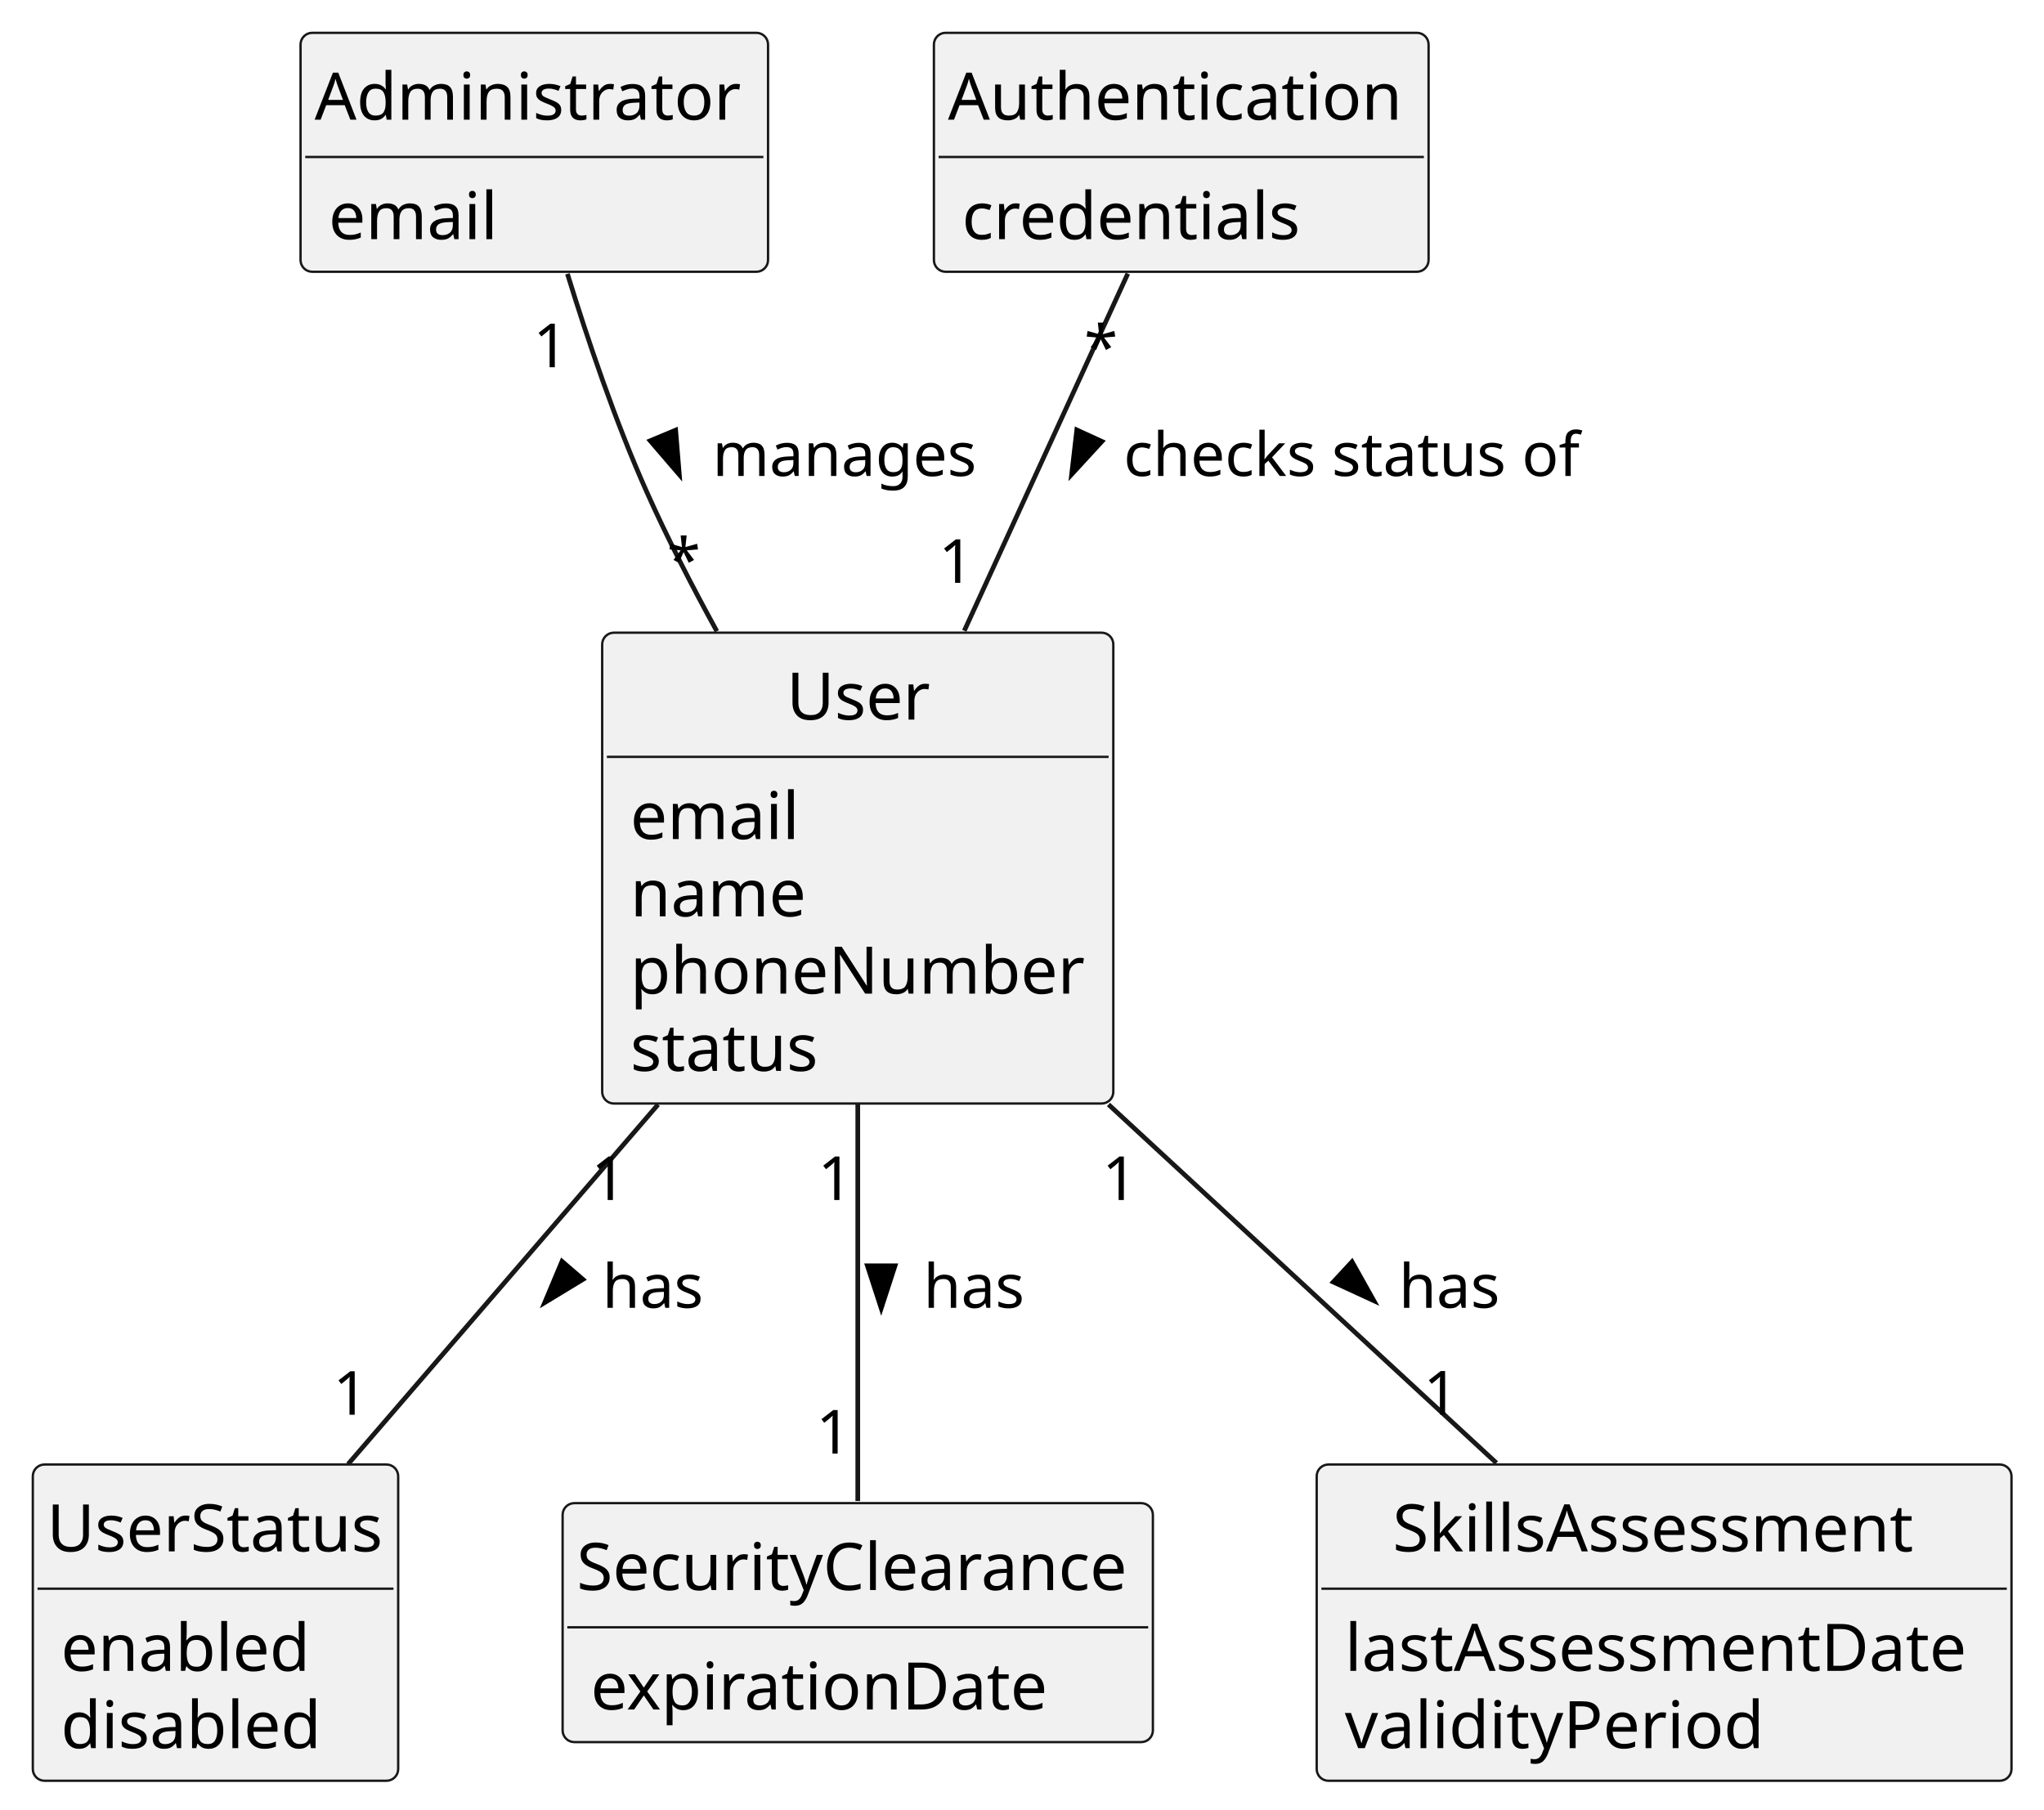
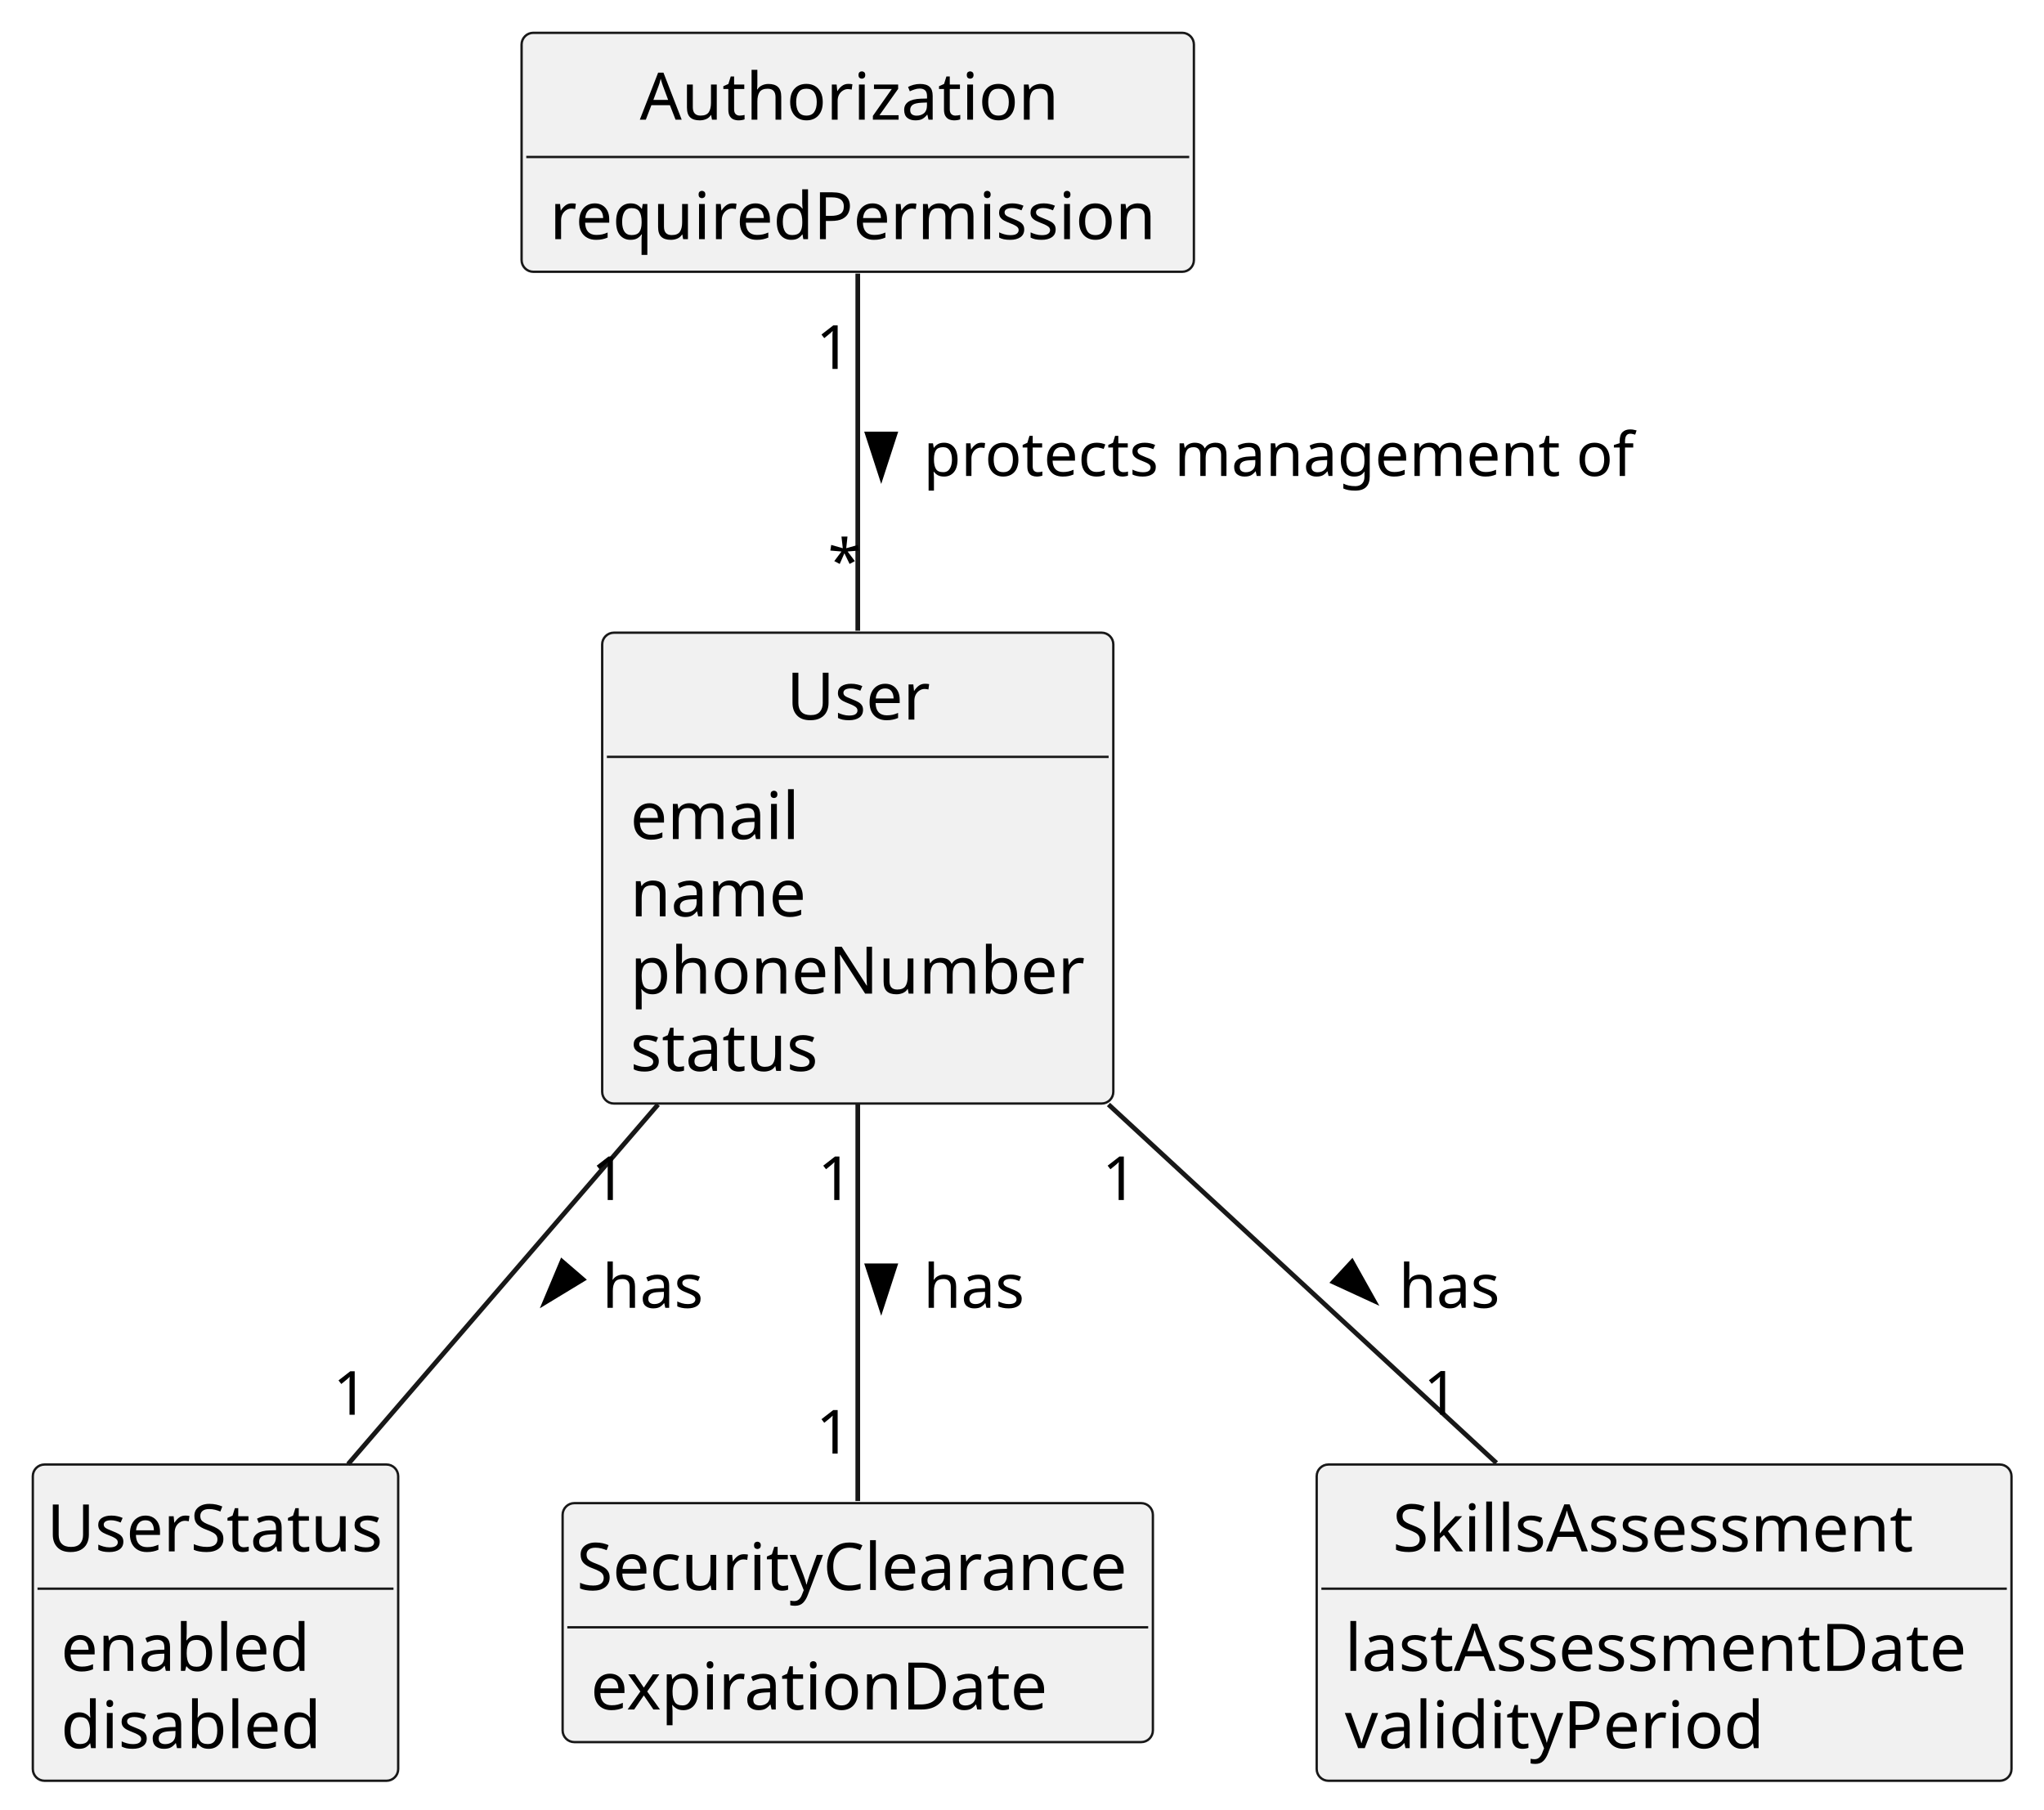
<svg xmlns="http://www.w3.org/2000/svg" contentStyleType="text/css" data-diagram-type="CLASS" height="386px" preserveAspectRatio="none" style="width:436px;height:386px;background:#FFFFFF;" version="1.1" viewBox="0 0 436 386" width="436px" zoomAndPan="magnify">
  <defs />
  <g>
-     <g class="entity" data-qualified-name="Administrator" data-source-line="11" id="ent0002">
-       <rect fill="#F1F1F1" height="50.977" rx="2.5" ry="2.5" style="stroke:#181818;stroke-width:0.5;" width="99.721" x="64.11" y="7" />
-       <text fill="#000000" font-family="sans-serif" font-size="14" lengthAdjust="spacing" textLength="93.721" x="67.11" y="25.535">Administrator</text>
-       <line style="stroke:#181818;stroke-width:0.5;" x1="65.11" x2="162.831" y1="33.488" y2="33.488" />
-       <text fill="#000000" font-family="sans-serif" font-size="14" lengthAdjust="spacing" textLength="36.695" x="70.11" y="51.023">email</text>
-     </g>
-     <g class="entity" data-qualified-name="User" data-source-line="15" id="ent0003">
+     <g class="entity" data-qualified-name="User" data-source-line="11" id="ent0002">
      <rect fill="#F1F1F1" height="100.441" rx="2.5" ry="2.5" style="stroke:#181818;stroke-width:0.5;" width="109.029" x="128.45" y="134.97" />
      <text fill="#000000" font-family="sans-serif" font-size="14" lengthAdjust="spacing" textLength="30.365" x="167.782" y="153.505">User</text>
      <line style="stroke:#181818;stroke-width:0.5;" x1="129.45" x2="236.479" y1="161.458" y2="161.458" />
      <text fill="#000000" font-family="sans-serif" font-size="14" lengthAdjust="spacing" textLength="36.695" x="134.45" y="178.993">email</text>
      <text fill="#000000" font-family="sans-serif" font-size="14" lengthAdjust="spacing" textLength="37.29" x="134.45" y="195.482">name</text>
      <text fill="#000000" font-family="sans-serif" font-size="14" lengthAdjust="spacing" textLength="97.029" x="134.45" y="211.97">phoneNumber</text>
      <text fill="#000000" font-family="sans-serif" font-size="14" lengthAdjust="spacing" textLength="41.166" x="134.45" y="228.458">status</text>
    </g>
-     <g class="entity" data-qualified-name="UserStatus" data-source-line="22" id="ent0004">
+     <g class="entity" data-qualified-name="UserStatus" data-source-line="18" id="ent0003">
      <rect fill="#F1F1F1" height="67.465" rx="2.5" ry="2.5" style="stroke:#181818;stroke-width:0.5;" width="77.935" x="7" y="312.42" />
      <text fill="#000000" font-family="sans-serif" font-size="14" lengthAdjust="spacing" textLength="71.935" x="10" y="330.955">UserStatus</text>
      <line style="stroke:#181818;stroke-width:0.5;" x1="8" x2="83.935" y1="338.908" y2="338.908" />
      <text fill="#000000" font-family="sans-serif" font-size="14" lengthAdjust="spacing" textLength="53.69" x="13" y="356.443">enabled</text>
      <text fill="#000000" font-family="sans-serif" font-size="14" lengthAdjust="spacing" textLength="57.196" x="13" y="372.932">disabled</text>
    </g>
-     <g class="entity" data-qualified-name="SecurityClearance" data-source-line="27" id="ent0005">
+     <g class="entity" data-qualified-name="SecurityClearance" data-source-line="23" id="ent0004">
      <rect fill="#F1F1F1" height="50.977" rx="2.5" ry="2.5" style="stroke:#181818;stroke-width:0.5;" width="125.909" x="120.01" y="320.66" />
      <text fill="#000000" font-family="sans-serif" font-size="14" lengthAdjust="spacing" textLength="119.909" x="123.01" y="339.195">SecurityClearance</text>
      <line style="stroke:#181818;stroke-width:0.5;" x1="121.01" x2="244.919" y1="347.148" y2="347.148" />
      <text fill="#000000" font-family="sans-serif" font-size="14" lengthAdjust="spacing" textLength="100.529" x="126.01" y="364.683">expirationDate</text>
    </g>
-     <g class="entity" data-qualified-name="SkillsAssessment" data-source-line="31" id="ent0006">
+     <g class="entity" data-qualified-name="SkillsAssessment" data-source-line="27" id="ent0005">
      <rect fill="#F1F1F1" height="67.465" rx="2.5" ry="2.5" style="stroke:#181818;stroke-width:0.5;" width="148.206" x="280.86" y="312.42" />
      <text fill="#000000" font-family="sans-serif" font-size="14" lengthAdjust="spacing" textLength="115.801" x="297.063" y="330.955">SkillsAssessment</text>
      <line style="stroke:#181818;stroke-width:0.5;" x1="281.86" x2="428.066" y1="338.908" y2="338.908" />
      <text fill="#000000" font-family="sans-serif" font-size="14" lengthAdjust="spacing" textLength="136.206" x="286.86" y="356.443">lastAssessmentDate</text>
      <text fill="#000000" font-family="sans-serif" font-size="14" lengthAdjust="spacing" textLength="91.205" x="286.86" y="372.932">validityPeriod</text>
    </g>
-     <g class="entity" data-qualified-name="Authentication" data-source-line="36" id="ent0007">
-       <rect fill="#F1F1F1" height="50.977" rx="2.5" ry="2.5" style="stroke:#181818;stroke-width:0.5;" width="105.518" x="199.21" y="7" />
-       <text fill="#000000" font-family="sans-serif" font-size="14" lengthAdjust="spacing" textLength="99.518" x="202.21" y="25.535">Authentication</text>
-       <line style="stroke:#181818;stroke-width:0.5;" x1="200.21" x2="303.728" y1="33.488" y2="33.488" />
-       <text fill="#000000" font-family="sans-serif" font-size="14" lengthAdjust="spacing" textLength="74.197" x="205.21" y="51.023">credentials</text>
+     <g class="entity" data-qualified-name="Authorization" data-source-line="32" id="ent0006">
+       <rect fill="#F1F1F1" height="50.977" rx="2.5" ry="2.5" style="stroke:#181818;stroke-width:0.5;" width="143.407" x="111.26" y="7" />
+       <text fill="#000000" font-family="sans-serif" font-size="14" lengthAdjust="spacing" textLength="92.976" x="136.476" y="25.535">Authorization</text>
+       <line style="stroke:#181818;stroke-width:0.5;" x1="112.26" x2="253.667" y1="33.488" y2="33.488" />
+       <text fill="#000000" font-family="sans-serif" font-size="14" lengthAdjust="spacing" textLength="131.407" x="117.26" y="51.023">requiredPermission</text>
    </g>
-     <g class="link" data-entity-1="ent0002" data-entity-2="ent0003" data-link-type="association" data-source-line="40" id="lnk8">
-       <path codeLine="40" d="M121.04,58.42 C125.32,72.36 131.24,89.91 137.97,104.97 C142.36,114.79 147.59,124.99 152.91,134.66" fill="none" id="Administrator-User" style="stroke:#181818;stroke-width:1;" />
-       <polygon fill="#000000" points="144.898,101.238,144.121,91.76,138.698,94.027,144.898,101.238" style="stroke:#000000;stroke-width:1;" />
-       <text fill="#000000" font-family="sans-serif" font-size="13" lengthAdjust="spacing" textLength="56.539" x="151.97" y="101.538">manages</text>
-       <text fill="#000000" font-family="sans-serif" font-size="13" lengthAdjust="spacing" textLength="8.22" x="113.736" y="78.335">1</text>
-       <text fill="#000000" font-family="sans-serif" font-size="13" lengthAdjust="spacing" textLength="6.265" x="142.28" y="124.09">*</text>
-     </g>
-     <g class="link" data-entity-1="ent0003" data-entity-2="ent0004" data-link-type="association" data-source-line="41" id="lnk9">
-       <path codeLine="41" d="M140.37,235.62 C118.85,260.59 93.33,290.2 74.25,312.34" fill="none" id="User-UserStatus" style="stroke:#181818;stroke-width:1;" />
+     <g class="link" data-entity-1="ent0002" data-entity-2="ent0003" data-link-type="association" data-source-line="36" id="lnk7">
+       <path codeLine="36" d="M140.37,235.62 C118.85,260.59 93.33,290.2 74.25,312.34" fill="none" id="User-UserStatus" style="stroke:#181818;stroke-width:1;" />
      <polygon fill="#000000" points="116.206,277.863,124.337,272.93,119.885,269.092,116.206,277.863" style="stroke:#000000;stroke-width:1;" />
      <text fill="#000000" font-family="sans-serif" font-size="13" lengthAdjust="spacing" textLength="21.874" x="128.47" y="278.988">has</text>
      <text fill="#000000" font-family="sans-serif" font-size="13" lengthAdjust="spacing" textLength="8.22" x="126.124" y="255.994">1</text>
      <text fill="#000000" font-family="sans-serif" font-size="13" lengthAdjust="spacing" textLength="8.22" x="71.052" y="301.805">1</text>
    </g>
-     <g class="link" data-entity-1="ent0003" data-entity-2="ent0005" data-link-type="association" data-source-line="42" id="lnk10">
-       <path codeLine="42" d="M182.97,235.62 C182.97,263.69 182.97,297.62 182.97,320.21" fill="none" id="User-SecurityClearance" style="stroke:#181818;stroke-width:1;" />
+     <g class="link" data-entity-1="ent0002" data-entity-2="ent0004" data-link-type="association" data-source-line="37" id="lnk8">
+       <path codeLine="37" d="M182.97,235.62 C182.97,263.69 182.97,297.62 182.97,320.21" fill="none" id="User-SecurityClearance" style="stroke:#181818;stroke-width:1;" />
      <polygon fill="#000000" points="187.97,279.075,190.909,270.03,185.031,270.03,187.97,279.075" style="stroke:#000000;stroke-width:1;" />
      <text fill="#000000" font-family="sans-serif" font-size="13" lengthAdjust="spacing" textLength="21.874" x="196.97" y="278.988">has</text>
      <text fill="#000000" font-family="sans-serif" font-size="13" lengthAdjust="spacing" textLength="8.22" x="174.448" y="255.994">1</text>
      <text fill="#000000" font-family="sans-serif" font-size="13" lengthAdjust="spacing" textLength="8.22" x="174.072" y="310.082">1</text>
    </g>
-     <g class="link" data-entity-1="ent0003" data-entity-2="ent0006" data-link-type="association" data-source-line="43" id="lnk11">
-       <path codeLine="43" d="M236.45,235.62 C263.37,260.5 295.28,289.98 319.2,312.09" fill="none" id="User-SkillsAssessment" style="stroke:#181818;stroke-width:1;" />
+     <g class="link" data-entity-1="ent0002" data-entity-2="ent0005" data-link-type="association" data-source-line="38" id="lnk9">
+       <path codeLine="38" d="M236.45,235.62 C263.37,260.5 295.28,289.98 319.2,312.09" fill="none" id="User-SkillsAssessment" style="stroke:#181818;stroke-width:1;" />
      <polygon fill="#000000" points="293.042,277.469,288.394,269.171,284.405,273.488,293.042,277.469" style="stroke:#000000;stroke-width:1;" />
      <text fill="#000000" font-family="sans-serif" font-size="13" lengthAdjust="spacing" textLength="21.874" x="298.37" y="278.988">has</text>
      <text fill="#000000" font-family="sans-serif" font-size="13" lengthAdjust="spacing" textLength="8.22" x="235.114" y="255.994">1</text>
      <text fill="#000000" font-family="sans-serif" font-size="13" lengthAdjust="spacing" textLength="8.22" x="303.641" y="301.765">1</text>
    </g>
-     <g class="link" data-entity-1="ent0007" data-entity-2="ent0003" data-link-type="association" data-source-line="44" id="lnk12">
-       <path codeLine="44" d="M240.57,58.37 C231.12,79.02 217.38,109.03 205.69,134.56" fill="none" id="Authentication-User" style="stroke:#181818;stroke-width:1;" />
-       <polygon fill="#000000" points="228.599,101.171,235.036,94.171,229.692,91.724,228.599,101.171" style="stroke:#000000;stroke-width:1;" />
-       <text fill="#000000" font-family="sans-serif" font-size="13" lengthAdjust="spacing" textLength="102.07" x="239.68" y="101.538">checks status of</text>
-       <text fill="#000000" font-family="sans-serif" font-size="13" lengthAdjust="spacing" textLength="6.265" x="231.271" y="78.694">*</text>
-       <text fill="#000000" font-family="sans-serif" font-size="13" lengthAdjust="spacing" textLength="8.22" x="200.221" y="124.338">1</text>
+     <g class="link" data-entity-1="ent0006" data-entity-2="ent0002" data-link-type="association" data-source-line="39" id="lnk10">
+       <path codeLine="39" d="M182.97,58.37 C182.97,79.02 182.97,109.03 182.97,134.56" fill="none" id="Authorization-User" style="stroke:#181818;stroke-width:1;" />
+       <polygon fill="#000000" points="187.97,101.625,190.909,92.58,185.031,92.58,187.97,101.625" style="stroke:#000000;stroke-width:1;" />
+       <text fill="#000000" font-family="sans-serif" font-size="13" lengthAdjust="spacing" textLength="154.953" x="196.97" y="101.538">protects management of</text>
+       <text fill="#000000" font-family="sans-serif" font-size="13" lengthAdjust="spacing" textLength="8.22" x="174.072" y="78.694">1</text>
+       <text fill="#000000" font-family="sans-serif" font-size="13" lengthAdjust="spacing" textLength="6.265" x="176.585" y="124.338">*</text>
    </g>
  </g>
</svg>
